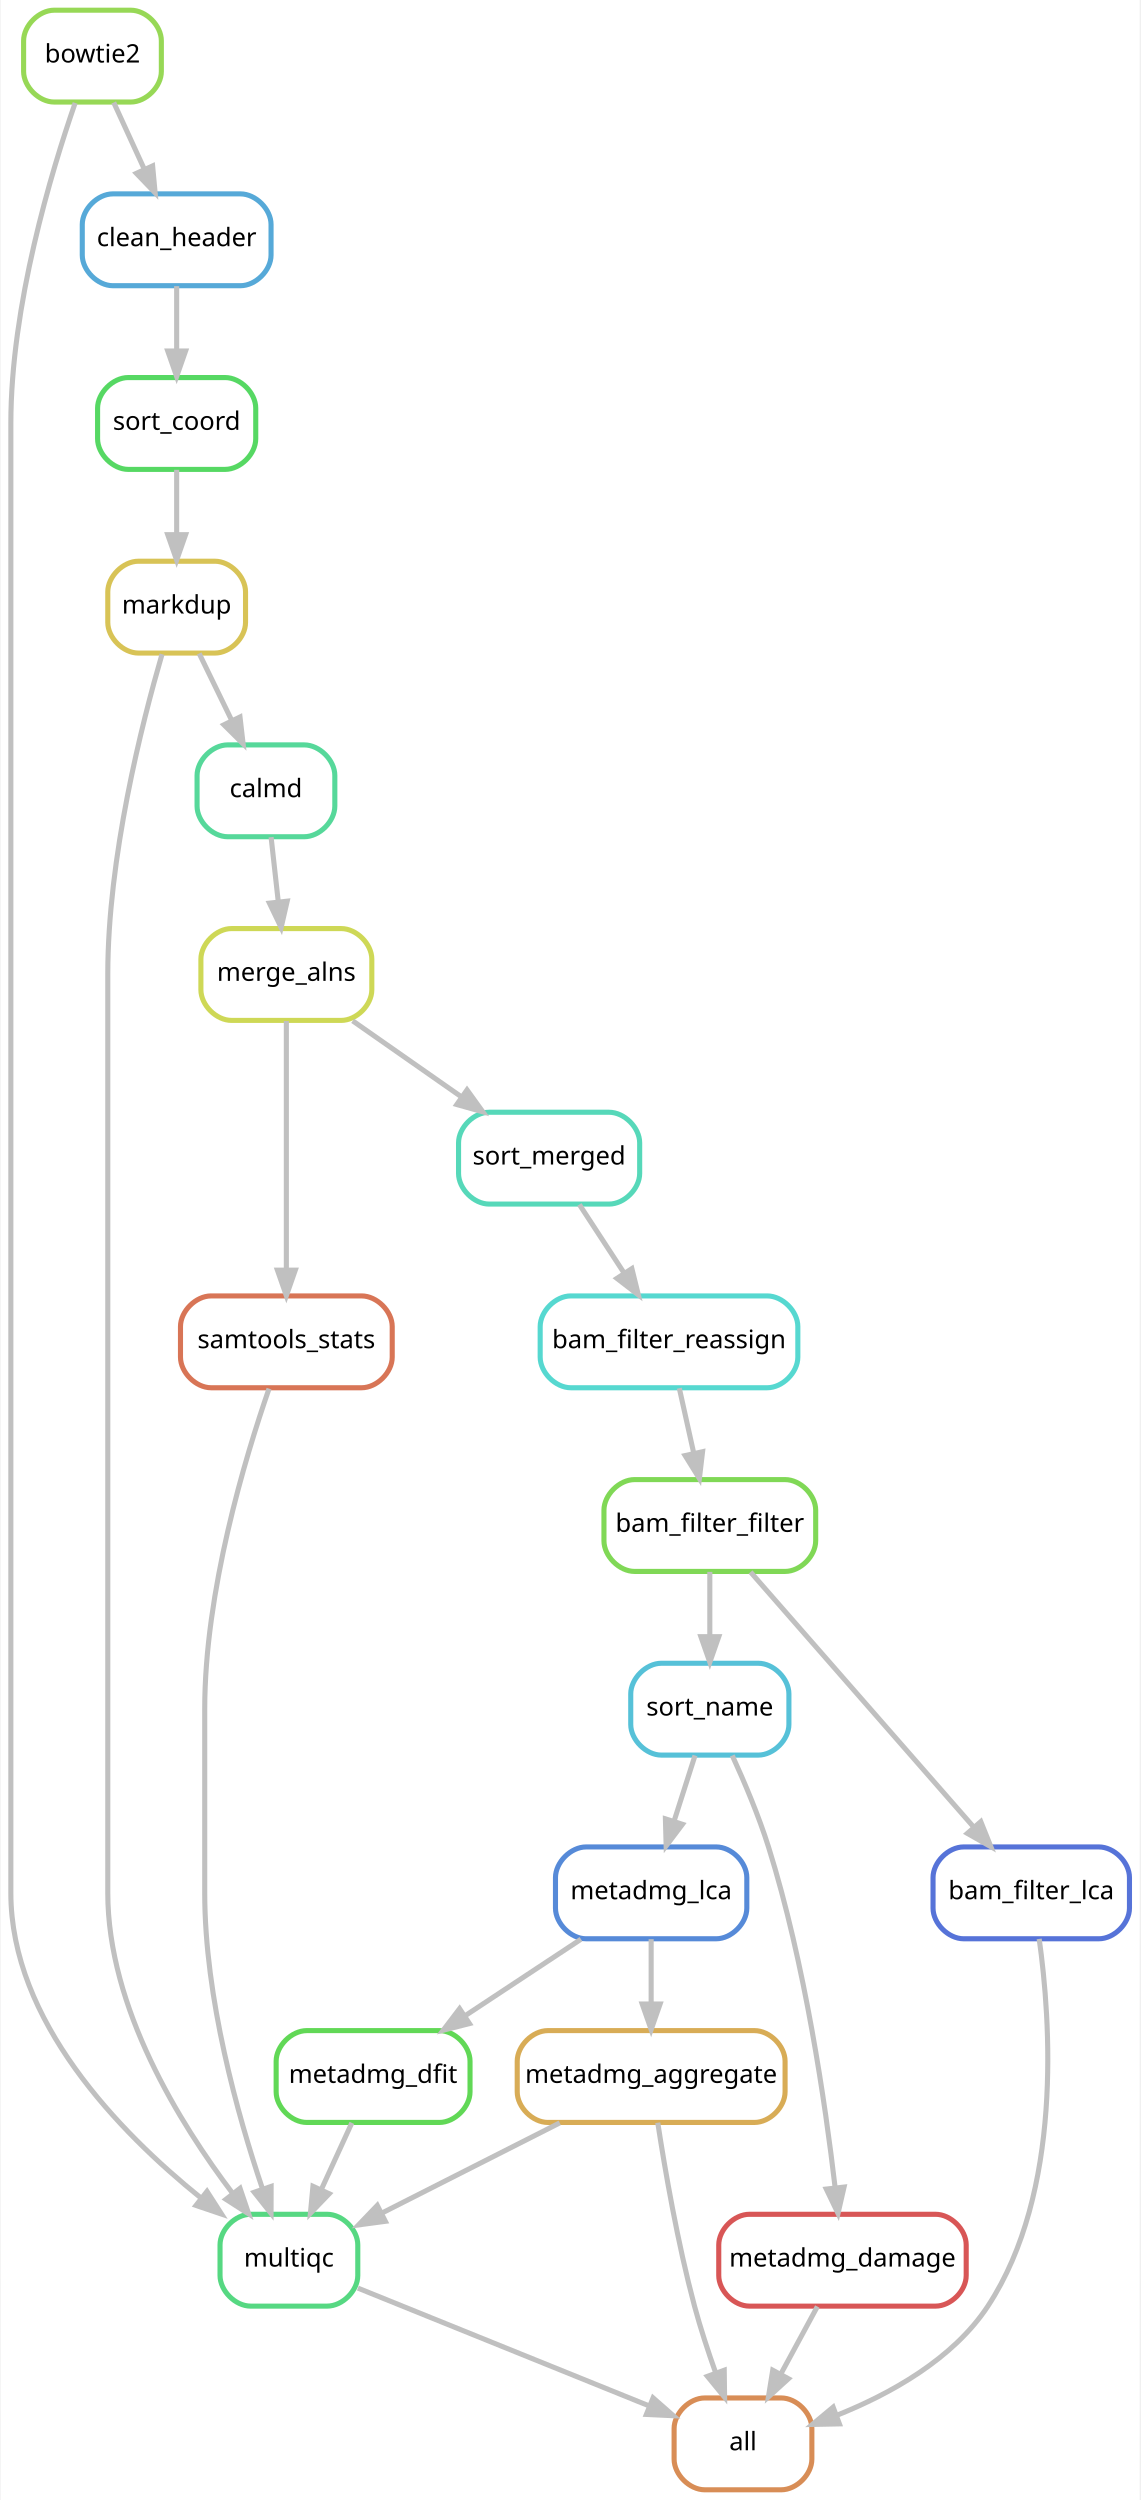
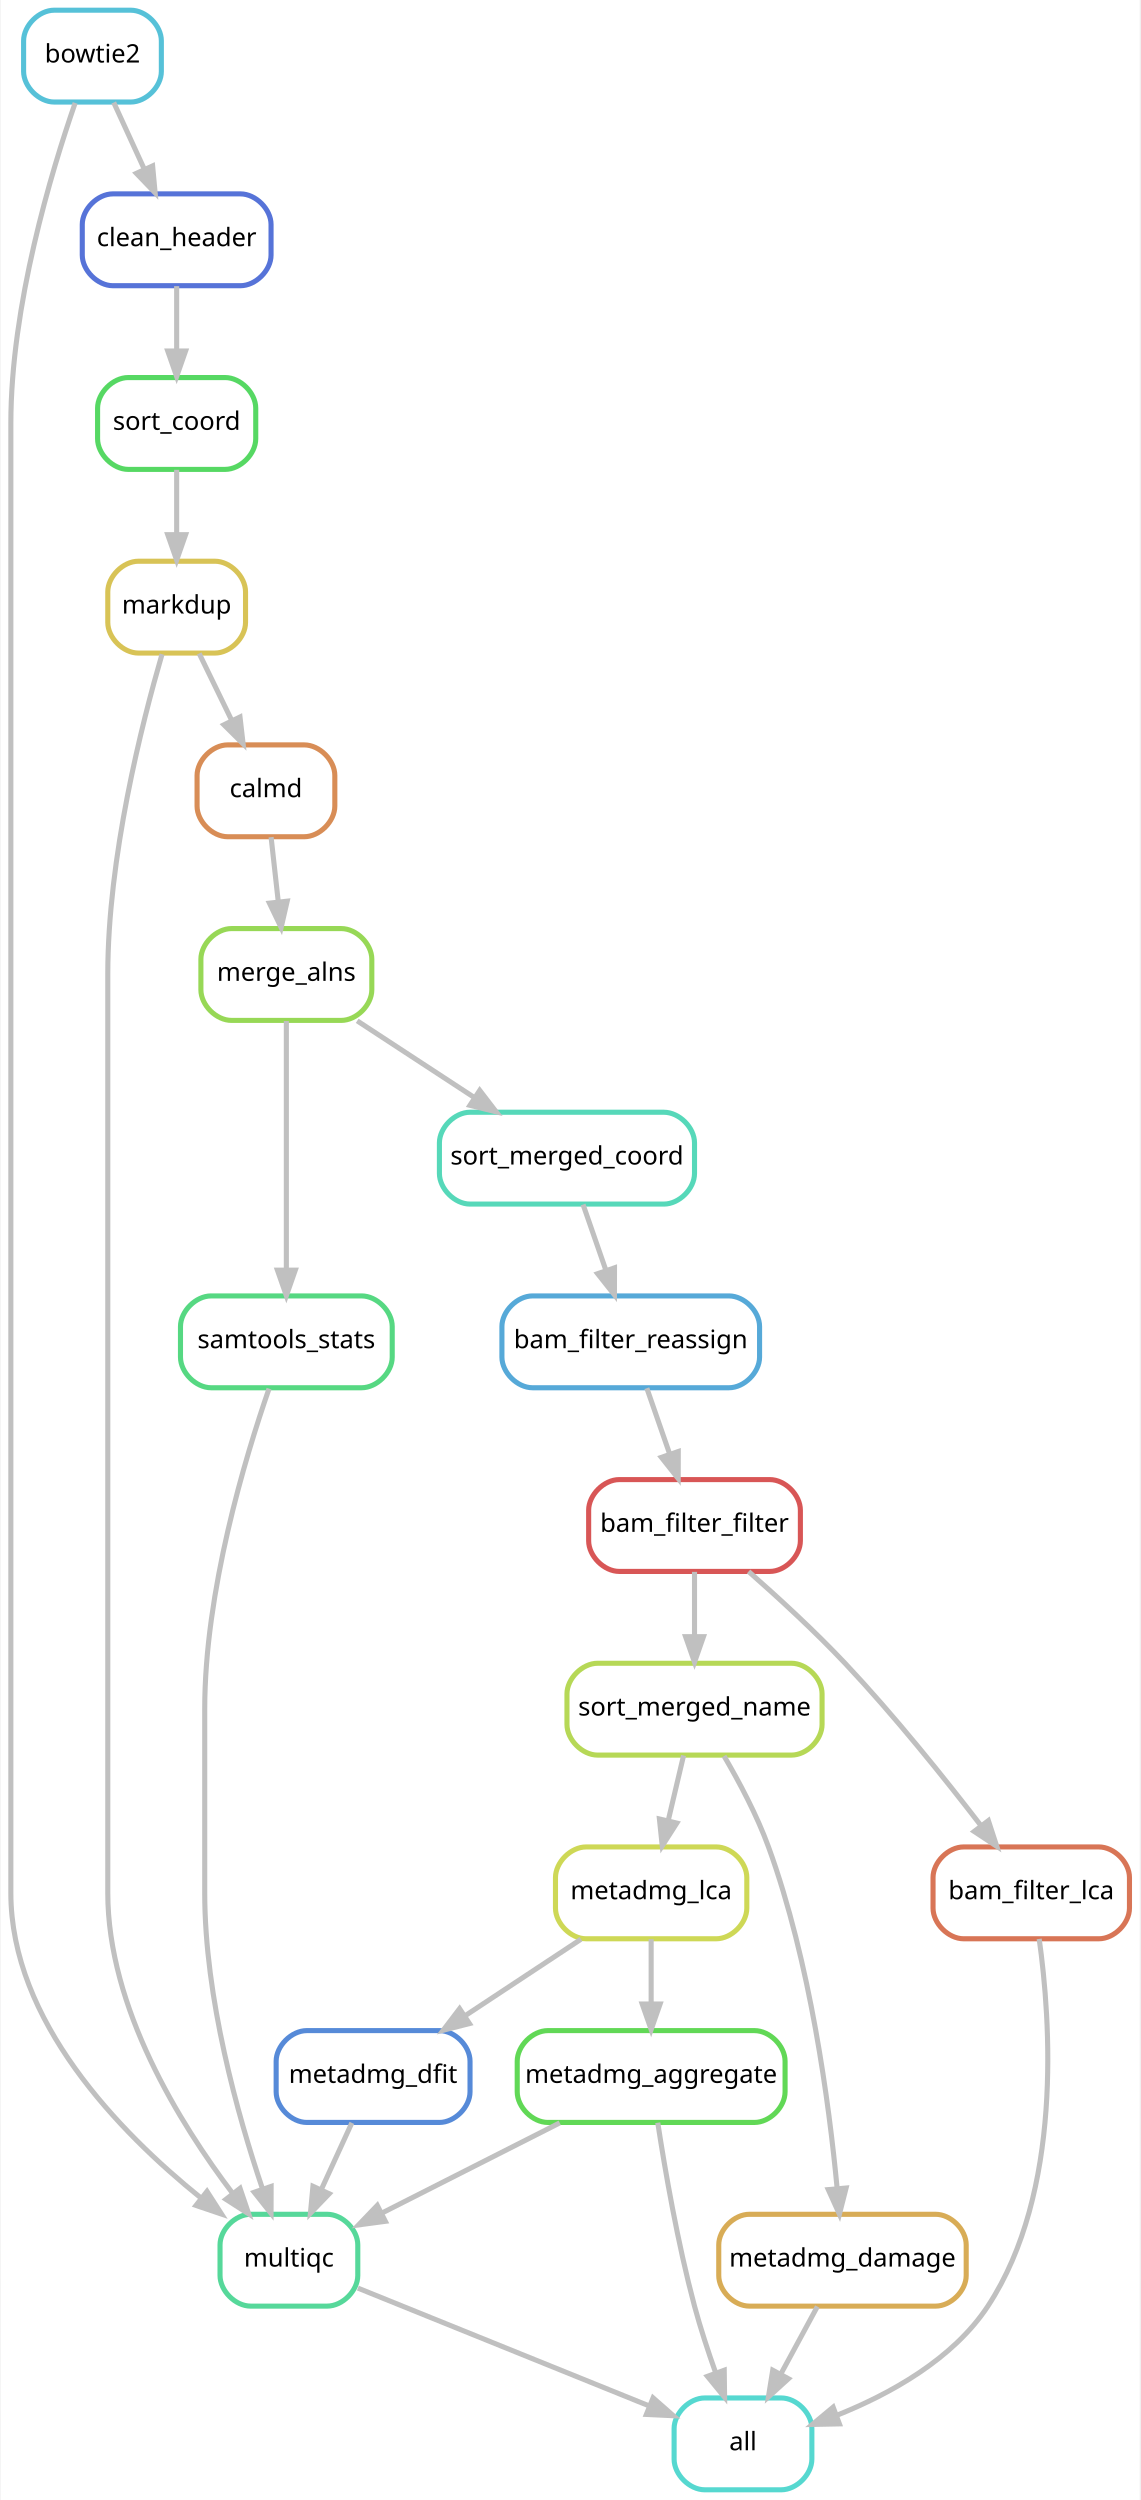
<svg xmlns="http://www.w3.org/2000/svg" width="447pt" height="980pt" viewBox="0.00 0.00 446.50 980.00">
  <g id="graph0" class="graph" transform="scale(1 1) rotate(0) translate(4 976)">
    <polygon fill="#ffffff" stroke="transparent" points="-4,4 -4,-976 442.5,-976 442.5,4 -4,4" />
    <g id="node1" class="node">
-       <path fill="none" stroke="#d88d56" stroke-width="2" d="M302,-36C302,-36 272,-36 272,-36 266,-36 260,-30 260,-24 260,-24 260,-12 260,-12 260,-6 266,0 272,0 272,0 302,0 302,0 308,0 314,-6 314,-12 314,-12 314,-24 314,-24 314,-30 308,-36 302,-36" />
+       <path fill="none" stroke="#56d8d0" stroke-width="2" d="M302,-36C302,-36 272,-36 272,-36 266,-36 260,-30 260,-24 260,-24 260,-12 260,-12 260,-6 266,0 272,0 272,0 302,0 302,0 308,0 314,-6 314,-12 314,-12 314,-24 314,-24 314,-30 308,-36 302,-36" />
      <text text-anchor="middle" x="287" y="-15.5" font-family="sans" font-size="10.00" fill="#000000">all</text>
    </g>
    <g id="node2" class="node">
-       <path fill="none" stroke="#56d882" stroke-width="2" d="M124,-108C124,-108 94,-108 94,-108 88,-108 82,-102 82,-96 82,-96 82,-84 82,-84 82,-78 88,-72 94,-72 94,-72 124,-72 124,-72 130,-72 136,-78 136,-84 136,-84 136,-96 136,-96 136,-102 130,-108 124,-108" />
+       <path fill="none" stroke="#56d89a" stroke-width="2" d="M124,-108C124,-108 94,-108 94,-108 88,-108 82,-102 82,-96 82,-96 82,-84 82,-84 82,-78 88,-72 94,-72 94,-72 124,-72 124,-72 130,-72 136,-78 136,-84 136,-84 136,-96 136,-96 136,-102 130,-108 124,-108" />
      <text text-anchor="middle" x="109" y="-87.5" font-family="sans" font-size="10.00" fill="#000000">multiqc</text>
    </g>
-     <g id="edge1" class="edge">
+     <g id="edge4" class="edge">
      <path fill="none" stroke="#c0c0c0" stroke-width="2" d="M136.034,-79.065C166.484,-66.748 216.147,-46.66 250.137,-32.911" />
      <polygon fill="#c0c0c0" stroke="#c0c0c0" stroke-width="2" points="251.753,-36.033 259.711,-29.038 249.128,-29.543 251.753,-36.033" />
    </g>
    <g id="node3" class="node">
-       <path fill="none" stroke="#97d856" stroke-width="2" d="M47,-972C47,-972 17,-972 17,-972 11,-972 5,-966 5,-960 5,-960 5,-948 5,-948 5,-942 11,-936 17,-936 17,-936 47,-936 47,-936 53,-936 59,-942 59,-948 59,-948 59,-960 59,-960 59,-966 53,-972 47,-972" />
+       <path fill="none" stroke="#56c1d8" stroke-width="2" d="M47,-972C47,-972 17,-972 17,-972 11,-972 5,-966 5,-960 5,-960 5,-948 5,-948 5,-942 11,-936 17,-936 17,-936 47,-936 47,-936 53,-936 59,-942 59,-948 59,-948 59,-960 59,-960 59,-966 53,-972 47,-972" />
      <text text-anchor="middle" x="32" y="-951.5" font-family="sans" font-size="10.00" fill="#000000">bowtie2</text>
    </g>
-     <g id="edge8" class="edge">
+     <g id="edge5" class="edge">
      <path fill="none" stroke="#c0c0c0" stroke-width="2" d="M25.214,-935.65C15.82,-908.562 0,-856.098 0,-810 0,-810 0,-810 0,-234 0,-183.919 42.433,-140.274 74.348,-114.53" />
      <polygon fill="#c0c0c0" stroke="#c0c0c0" stroke-width="2" points="76.893,-116.983 82.614,-108.066 72.581,-111.469 76.893,-116.983" />
    </g>
    <g id="node6" class="node">
-       <path fill="none" stroke="#56a9d8" stroke-width="2" d="M90,-900C90,-900 40,-900 40,-900 34,-900 28,-894 28,-888 28,-888 28,-876 28,-876 28,-870 34,-864 40,-864 40,-864 90,-864 90,-864 96,-864 102,-870 102,-876 102,-876 102,-888 102,-888 102,-894 96,-900 90,-900" />
+       <path fill="none" stroke="#5673d8" stroke-width="2" d="M90,-900C90,-900 40,-900 40,-900 34,-900 28,-894 28,-888 28,-888 28,-876 28,-876 28,-870 34,-864 40,-864 40,-864 90,-864 90,-864 96,-864 102,-870 102,-876 102,-876 102,-888 102,-888 102,-894 96,-900 90,-900" />
      <text text-anchor="middle" x="65" y="-879.5" font-family="sans" font-size="10.00" fill="#000000">clean_header</text>
    </g>
    <g id="edge12" class="edge">
      <path fill="none" stroke="#c0c0c0" stroke-width="2" d="M40.327,-935.831C43.973,-927.877 48.331,-918.369 52.363,-909.572" />
      <polygon fill="#c0c0c0" stroke="#c0c0c0" stroke-width="2" points="55.576,-910.962 56.561,-900.413 49.212,-908.046 55.576,-910.962" />
    </g>
    <g id="node4" class="node">
      <path fill="none" stroke="#d8c356" stroke-width="2" d="M80,-756C80,-756 50,-756 50,-756 44,-756 38,-750 38,-744 38,-744 38,-732 38,-732 38,-726 44,-720 50,-720 50,-720 80,-720 80,-720 86,-720 92,-726 92,-732 92,-732 92,-744 92,-744 92,-750 86,-756 80,-756" />
      <text text-anchor="middle" x="65" y="-735.5" font-family="sans" font-size="10.00" fill="#000000">markdup</text>
    </g>
-     <g id="edge7" class="edge">
+     <g id="edge6" class="edge">
      <path fill="none" stroke="#c0c0c0" stroke-width="2" d="M59.274,-719.567C51.348,-692.376 38,-639.784 38,-594 38,-594 38,-594 38,-234 38,-189.036 66.191,-143.562 87.046,-116.073" />
      <polygon fill="#c0c0c0" stroke="#c0c0c0" stroke-width="2" points="89.845,-118.175 93.243,-108.14 84.328,-113.866 89.845,-118.175" />
    </g>
    <g id="node9" class="node">
-       <path fill="none" stroke="#56d89a" stroke-width="2" d="M115,-684C115,-684 85,-684 85,-684 79,-684 73,-678 73,-672 73,-672 73,-660 73,-660 73,-654 79,-648 85,-648 85,-648 115,-648 115,-648 121,-648 127,-654 127,-660 127,-660 127,-672 127,-672 127,-678 121,-684 115,-684" />
+       <path fill="none" stroke="#d88d56" stroke-width="2" d="M115,-684C115,-684 85,-684 85,-684 79,-684 73,-678 73,-672 73,-672 73,-660 73,-660 73,-654 79,-648 85,-648 85,-648 115,-648 115,-648 121,-648 127,-654 127,-660 127,-660 127,-672 127,-672 127,-678 121,-684 115,-684" />
      <text text-anchor="middle" x="100" y="-663.5" font-family="sans" font-size="10.00" fill="#000000">calmd</text>
    </g>
    <g id="edge15" class="edge">
      <path fill="none" stroke="#c0c0c0" stroke-width="2" d="M73.832,-719.831C77.699,-711.877 82.321,-702.369 86.597,-693.572" />
      <polygon fill="#c0c0c0" stroke="#c0c0c0" stroke-width="2" points="89.825,-694.937 91.049,-684.413 83.529,-691.877 89.825,-694.937" />
    </g>
    <g id="node5" class="node">
      <path fill="none" stroke="#56d863" stroke-width="2" d="M84,-828C84,-828 46,-828 46,-828 40,-828 34,-822 34,-816 34,-816 34,-804 34,-804 34,-798 40,-792 46,-792 46,-792 84,-792 84,-792 90,-792 96,-798 96,-804 96,-804 96,-816 96,-816 96,-822 90,-828 84,-828" />
      <text text-anchor="middle" x="65" y="-807.5" font-family="sans" font-size="10.00" fill="#000000">sort_coord</text>
    </g>
    <g id="edge10" class="edge">
      <path fill="none" stroke="#c0c0c0" stroke-width="2" d="M65,-791.831C65,-784.131 65,-774.974 65,-766.417" />
      <polygon fill="#c0c0c0" stroke="#c0c0c0" stroke-width="2" points="68.5,-766.413 65,-756.413 61.5,-766.413 68.5,-766.413" />
    </g>
    <g id="edge11" class="edge">
      <path fill="none" stroke="#c0c0c0" stroke-width="2" d="M65,-863.831C65,-856.131 65,-846.974 65,-838.417" />
      <polygon fill="#c0c0c0" stroke="#c0c0c0" stroke-width="2" points="68.5,-838.413 65,-828.413 61.5,-838.413 68.5,-838.413" />
    </g>
    <g id="node7" class="node">
-       <path fill="none" stroke="#d87556" stroke-width="2" d="M137.5,-468C137.5,-468 78.5,-468 78.5,-468 72.5,-468 66.5,-462 66.5,-456 66.5,-456 66.5,-444 66.5,-444 66.5,-438 72.5,-432 78.5,-432 78.5,-432 137.5,-432 137.5,-432 143.5,-432 149.5,-438 149.5,-444 149.5,-444 149.5,-456 149.5,-456 149.5,-462 143.5,-468 137.5,-468" />
+       <path fill="none" stroke="#56d882" stroke-width="2" d="M137.5,-468C137.5,-468 78.5,-468 78.5,-468 72.5,-468 66.5,-462 66.5,-456 66.5,-456 66.5,-444 66.5,-444 66.5,-438 72.5,-432 78.5,-432 78.5,-432 137.5,-432 137.5,-432 143.5,-432 149.5,-438 149.5,-444 149.5,-444 149.5,-456 149.5,-456 149.5,-462 143.5,-468 137.5,-468" />
      <text text-anchor="middle" x="108" y="-447.5" font-family="sans" font-size="10.00" fill="#000000">samtools_stats</text>
    </g>
-     <g id="edge5" class="edge">
+     <g id="edge9" class="edge">
      <path fill="none" stroke="#c0c0c0" stroke-width="2" d="M101.214,-431.65C91.82,-404.562 76,-352.098 76,-306 76,-306 76,-306 76,-234 76,-192.883 88.941,-146.793 98.615,-118.082" />
      <polygon fill="#c0c0c0" stroke="#c0c0c0" stroke-width="2" points="102.027,-118.927 102.001,-108.332 95.414,-116.63 102.027,-118.927" />
    </g>
    <g id="node8" class="node">
-       <path fill="none" stroke="#ced856" stroke-width="2" d="M129.5,-612C129.5,-612 86.5,-612 86.5,-612 80.5,-612 74.5,-606 74.5,-600 74.5,-600 74.5,-588 74.5,-588 74.5,-582 80.5,-576 86.5,-576 86.5,-576 129.5,-576 129.5,-576 135.5,-576 141.5,-582 141.5,-588 141.5,-588 141.5,-600 141.5,-600 141.5,-606 135.5,-612 129.5,-612" />
+       <path fill="none" stroke="#97d856" stroke-width="2" d="M129.5,-612C129.5,-612 86.5,-612 86.5,-612 80.5,-612 74.5,-606 74.5,-600 74.5,-600 74.5,-588 74.5,-588 74.5,-582 80.5,-576 86.5,-576 86.5,-576 129.5,-576 129.5,-576 135.5,-576 141.5,-582 141.5,-588 141.5,-588 141.5,-600 141.5,-600 141.5,-606 135.5,-612 129.5,-612" />
      <text text-anchor="middle" x="108" y="-591.5" font-family="sans" font-size="10.00" fill="#000000">merge_alns</text>
    </g>
    <g id="edge13" class="edge">
      <path fill="none" stroke="#c0c0c0" stroke-width="2" d="M108,-575.762C108,-551.201 108,-507.247 108,-478.354" />
      <polygon fill="#c0c0c0" stroke="#c0c0c0" stroke-width="2" points="111.5,-478.09 108,-468.09 104.5,-478.09 111.5,-478.09" />
    </g>
    <g id="node15" class="node">
-       <path fill="none" stroke="#56d8b9" stroke-width="2" d="M234.5,-540C234.5,-540 187.5,-540 187.5,-540 181.5,-540 175.5,-534 175.5,-528 175.5,-528 175.5,-516 175.5,-516 175.5,-510 181.5,-504 187.5,-504 187.5,-504 234.5,-504 234.5,-504 240.5,-504 246.5,-510 246.5,-516 246.5,-516 246.5,-528 246.5,-528 246.5,-534 240.5,-540 234.5,-540" />
-       <text text-anchor="middle" x="211" y="-519.5" font-family="sans" font-size="10.00" fill="#000000">sort_merged</text>
+       <path fill="none" stroke="#56d8b9" stroke-width="2" d="M256,-540C256,-540 180,-540 180,-540 174,-540 168,-534 168,-528 168,-528 168,-516 168,-516 168,-510 174,-504 180,-504 180,-504 256,-504 256,-504 262,-504 268,-510 268,-516 268,-516 268,-528 268,-528 268,-534 262,-540 256,-540" />
+       <text text-anchor="middle" x="218" y="-519.5" font-family="sans" font-size="10.00" fill="#000000">sort_merged_coord</text>
    </g>
    <g id="edge21" class="edge">
-       <path fill="none" stroke="#c0c0c0" stroke-width="2" d="M133.991,-575.831C146.922,-566.793 162.722,-555.748 176.638,-546.02" />
-       <polygon fill="#c0c0c0" stroke="#c0c0c0" stroke-width="2" points="178.826,-548.761 185.017,-540.163 174.816,-543.024 178.826,-548.761" />
+       <path fill="none" stroke="#c0c0c0" stroke-width="2" d="M135.758,-575.831C149.697,-566.707 166.76,-555.539 181.723,-545.745" />
+       <polygon fill="#c0c0c0" stroke="#c0c0c0" stroke-width="2" points="183.801,-548.568 190.251,-540.163 179.967,-542.711 183.801,-548.568" />
    </g>
    <g id="edge14" class="edge">
      <path fill="none" stroke="#c0c0c0" stroke-width="2" d="M102.019,-647.831C102.874,-640.131 103.892,-630.974 104.843,-622.417" />
      <polygon fill="#c0c0c0" stroke="#c0c0c0" stroke-width="2" points="108.328,-622.739 105.954,-612.413 101.371,-621.966 108.328,-622.739" />
    </g>
    <g id="node10" class="node">
-       <path fill="none" stroke="#61d856" stroke-width="2" d="M168,-180C168,-180 116,-180 116,-180 110,-180 104,-174 104,-168 104,-168 104,-156 104,-156 104,-150 110,-144 116,-144 116,-144 168,-144 168,-144 174,-144 180,-150 180,-156 180,-156 180,-168 180,-168 180,-174 174,-180 168,-180" />
+       <path fill="none" stroke="#568ad8" stroke-width="2" d="M168,-180C168,-180 116,-180 116,-180 110,-180 104,-174 104,-168 104,-168 104,-156 104,-156 104,-150 110,-144 116,-144 116,-144 168,-144 168,-144 174,-144 180,-150 180,-156 180,-156 180,-168 180,-168 180,-174 174,-180 168,-180" />
      <text text-anchor="middle" x="142" y="-159.5" font-family="sans" font-size="10.00" fill="#000000">metadmg_dfit</text>
    </g>
-     <g id="edge9" class="edge">
+     <g id="edge8" class="edge">
      <path fill="none" stroke="#c0c0c0" stroke-width="2" d="M133.673,-143.831C130.027,-135.877 125.669,-126.369 121.637,-117.572" />
      <polygon fill="#c0c0c0" stroke="#c0c0c0" stroke-width="2" points="124.788,-116.046 117.439,-108.413 118.424,-118.962 124.788,-116.046" />
    </g>
    <g id="node11" class="node">
-       <path fill="none" stroke="#568ad8" stroke-width="2" d="M276.5,-252C276.5,-252 225.5,-252 225.5,-252 219.5,-252 213.5,-246 213.5,-240 213.5,-240 213.5,-228 213.5,-228 213.5,-222 219.5,-216 225.5,-216 225.5,-216 276.5,-216 276.5,-216 282.5,-216 288.5,-222 288.5,-228 288.5,-228 288.5,-240 288.5,-240 288.5,-246 282.5,-252 276.5,-252" />
+       <path fill="none" stroke="#ced856" stroke-width="2" d="M276.5,-252C276.5,-252 225.5,-252 225.5,-252 219.5,-252 213.5,-246 213.5,-240 213.5,-240 213.5,-228 213.5,-228 213.5,-222 219.5,-216 225.5,-216 225.5,-216 276.5,-216 276.5,-216 282.5,-216 288.5,-222 288.5,-228 288.5,-228 288.5,-240 288.5,-240 288.5,-246 282.5,-252 276.5,-252" />
      <text text-anchor="middle" x="251" y="-231.5" font-family="sans" font-size="10.00" fill="#000000">metadmg_lca</text>
    </g>
    <g id="edge16" class="edge">
      <path fill="none" stroke="#c0c0c0" stroke-width="2" d="M223.495,-215.831C209.682,-206.707 192.774,-195.539 177.947,-185.745" />
      <polygon fill="#c0c0c0" stroke="#c0c0c0" stroke-width="2" points="179.77,-182.754 169.496,-180.163 175.911,-188.595 179.77,-182.754" />
    </g>
    <g id="node16" class="node">
-       <path fill="none" stroke="#d8ac56" stroke-width="2" d="M291.5,-180C291.5,-180 210.5,-180 210.5,-180 204.5,-180 198.5,-174 198.5,-168 198.5,-168 198.5,-156 198.5,-156 198.5,-150 204.5,-144 210.5,-144 210.5,-144 291.5,-144 291.5,-144 297.5,-144 303.5,-150 303.5,-156 303.5,-156 303.5,-168 303.5,-168 303.5,-174 297.5,-180 291.5,-180" />
+       <path fill="none" stroke="#61d856" stroke-width="2" d="M291.5,-180C291.5,-180 210.5,-180 210.5,-180 204.5,-180 198.5,-174 198.5,-168 198.5,-168 198.5,-156 198.5,-156 198.5,-150 204.5,-144 210.5,-144 210.5,-144 291.5,-144 291.5,-144 297.5,-144 303.5,-150 303.5,-156 303.5,-156 303.5,-168 303.5,-168 303.5,-174 297.5,-180 291.5,-180" />
      <text text-anchor="middle" x="251" y="-159.5" font-family="sans" font-size="10.00" fill="#000000">metadmg_aggregate</text>
    </g>
    <g id="edge22" class="edge">
      <path fill="none" stroke="#c0c0c0" stroke-width="2" d="M251,-215.831C251,-208.131 251,-198.974 251,-190.417" />
      <polygon fill="#c0c0c0" stroke="#c0c0c0" stroke-width="2" points="254.5,-190.413 251,-180.413 247.5,-190.413 254.5,-190.413" />
    </g>
    <g id="node12" class="node">
-       <path fill="none" stroke="#56c1d8" stroke-width="2" d="M293,-324C293,-324 255,-324 255,-324 249,-324 243,-318 243,-312 243,-312 243,-300 243,-300 243,-294 249,-288 255,-288 255,-288 293,-288 293,-288 299,-288 305,-294 305,-300 305,-300 305,-312 305,-312 305,-318 299,-324 293,-324" />
-       <text text-anchor="middle" x="274" y="-303.5" font-family="sans" font-size="10.00" fill="#000000">sort_name</text>
+       <path fill="none" stroke="#b6d856" stroke-width="2" d="M306,-324C306,-324 230,-324 230,-324 224,-324 218,-318 218,-312 218,-312 218,-300 218,-300 218,-294 224,-288 230,-288 230,-288 306,-288 306,-288 312,-288 318,-294 318,-300 318,-300 318,-312 318,-312 318,-318 312,-324 306,-324" />
+       <text text-anchor="middle" x="268" y="-303.5" font-family="sans" font-size="10.00" fill="#000000">sort_merged_name</text>
    </g>
    <g id="edge17" class="edge">
-       <path fill="none" stroke="#c0c0c0" stroke-width="2" d="M268.196,-287.831C265.709,-280.046 262.747,-270.773 259.988,-262.135" />
-       <polygon fill="#c0c0c0" stroke="#c0c0c0" stroke-width="2" points="263.259,-260.874 256.882,-252.413 256.591,-263.004 263.259,-260.874" />
+       <path fill="none" stroke="#c0c0c0" stroke-width="2" d="M263.71,-287.831C261.892,-280.131 259.73,-270.974 257.709,-262.417" />
+       <polygon fill="#c0c0c0" stroke="#c0c0c0" stroke-width="2" points="261.052,-261.341 255.348,-252.413 254.239,-262.95 261.052,-261.341" />
    </g>
    <g id="node17" class="node">
-       <path fill="none" stroke="#d85656" stroke-width="2" d="M362.5,-108C362.5,-108 289.5,-108 289.5,-108 283.5,-108 277.5,-102 277.5,-96 277.5,-96 277.5,-84 277.5,-84 277.5,-78 283.5,-72 289.5,-72 289.5,-72 362.5,-72 362.5,-72 368.5,-72 374.5,-78 374.5,-84 374.5,-84 374.5,-96 374.5,-96 374.5,-102 368.5,-108 362.5,-108" />
+       <path fill="none" stroke="#d8ac56" stroke-width="2" d="M362.5,-108C362.5,-108 289.5,-108 289.5,-108 283.5,-108 277.5,-102 277.5,-96 277.5,-96 277.5,-84 277.5,-84 277.5,-78 283.5,-72 289.5,-72 289.5,-72 362.5,-72 362.5,-72 368.5,-72 374.5,-78 374.5,-84 374.5,-84 374.5,-96 374.5,-96 374.5,-102 368.5,-108 362.5,-108" />
      <text text-anchor="middle" x="326" y="-87.5" font-family="sans" font-size="10.00" fill="#000000">metadmg_damage</text>
    </g>
    <g id="edge23" class="edge">
-       <path fill="none" stroke="#c0c0c0" stroke-width="2" d="M282.796,-287.844C287.525,-277.523 293.156,-264.25 297,-252 311.294,-206.443 319.284,-151.333 323.109,-118.554" />
-       <polygon fill="#c0c0c0" stroke="#c0c0c0" stroke-width="2" points="326.618,-118.666 324.25,-108.34 319.661,-117.889 326.618,-118.666" />
+       <path fill="none" stroke="#c0c0c0" stroke-width="2" d="M279.579,-287.625C285.541,-277.456 292.486,-264.399 297,-252 313.42,-206.892 320.778,-151.217 323.897,-118.273" />
+       <polygon fill="#c0c0c0" stroke="#c0c0c0" stroke-width="2" points="327.409,-118.288 324.799,-108.02 320.436,-117.675 327.409,-118.288" />
    </g>
    <g id="node13" class="node">
-       <path fill="none" stroke="#80d856" stroke-width="2" d="M303.5,-396C303.5,-396 244.5,-396 244.5,-396 238.5,-396 232.5,-390 232.5,-384 232.5,-384 232.5,-372 232.5,-372 232.5,-366 238.5,-360 244.5,-360 244.5,-360 303.5,-360 303.5,-360 309.5,-360 315.5,-366 315.5,-372 315.5,-372 315.5,-384 315.5,-384 315.5,-390 309.5,-396 303.5,-396" />
-       <text text-anchor="middle" x="274" y="-375.5" font-family="sans" font-size="10.00" fill="#000000">bam_filter_filter</text>
+       <path fill="none" stroke="#d85656" stroke-width="2" d="M297.5,-396C297.5,-396 238.5,-396 238.5,-396 232.5,-396 226.5,-390 226.5,-384 226.5,-384 226.5,-372 226.5,-372 226.5,-366 232.5,-360 238.5,-360 238.5,-360 297.5,-360 297.5,-360 303.5,-360 309.5,-366 309.5,-372 309.5,-372 309.5,-384 309.5,-384 309.5,-390 303.5,-396 297.5,-396" />
+       <text text-anchor="middle" x="268" y="-375.5" font-family="sans" font-size="10.00" fill="#000000">bam_filter_filter</text>
    </g>
    <g id="edge18" class="edge">
-       <path fill="none" stroke="#c0c0c0" stroke-width="2" d="M274,-359.831C274,-352.131 274,-342.974 274,-334.417" />
-       <polygon fill="#c0c0c0" stroke="#c0c0c0" stroke-width="2" points="277.5,-334.413 274,-324.413 270.5,-334.413 277.5,-334.413" />
+       <path fill="none" stroke="#c0c0c0" stroke-width="2" d="M268,-359.831C268,-352.131 268,-342.974 268,-334.417" />
+       <polygon fill="#c0c0c0" stroke="#c0c0c0" stroke-width="2" points="271.5,-334.413 268,-324.413 264.5,-334.413 271.5,-334.413" />
    </g>
    <g id="node18" class="node">
-       <path fill="none" stroke="#5673d8" stroke-width="2" d="M426.5,-252C426.5,-252 373.5,-252 373.5,-252 367.5,-252 361.5,-246 361.5,-240 361.5,-240 361.5,-228 361.5,-228 361.5,-222 367.5,-216 373.5,-216 373.5,-216 426.5,-216 426.5,-216 432.5,-216 438.5,-222 438.5,-228 438.5,-228 438.5,-240 438.5,-240 438.5,-246 432.5,-252 426.5,-252" />
+       <path fill="none" stroke="#d87556" stroke-width="2" d="M426.5,-252C426.5,-252 373.5,-252 373.5,-252 367.5,-252 361.5,-246 361.5,-240 361.5,-240 361.5,-228 361.5,-228 361.5,-222 367.5,-216 373.5,-216 373.5,-216 426.5,-216 426.5,-216 432.5,-216 438.5,-222 438.5,-228 438.5,-228 438.5,-240 438.5,-240 438.5,-246 432.5,-252 426.5,-252" />
      <text text-anchor="middle" x="400" y="-231.5" font-family="sans" font-size="10.00" fill="#000000">bam_filter_lca</text>
    </g>
    <g id="edge24" class="edge">
-       <path fill="none" stroke="#c0c0c0" stroke-width="2" d="M289.958,-359.762C312.112,-334.444 352.297,-288.518 377.491,-259.725" />
-       <polygon fill="#c0c0c0" stroke="#c0c0c0" stroke-width="2" points="380.221,-261.92 384.172,-252.09 374.952,-257.311 380.221,-261.92" />
+       <path fill="none" stroke="#c0c0c0" stroke-width="2" d="M289.188,-359.976C300.753,-349.805 315.099,-336.634 327,-324 346.26,-303.554 366.225,-278.64 380.398,-260.213" />
+       <polygon fill="#c0c0c0" stroke="#c0c0c0" stroke-width="2" points="383.196,-262.316 386.478,-252.243 377.63,-258.07 383.196,-262.316" />
    </g>
    <g id="node14" class="node">
-       <path fill="none" stroke="#56d8d0" stroke-width="2" d="M296.5,-468C296.5,-468 219.5,-468 219.5,-468 213.5,-468 207.5,-462 207.5,-456 207.5,-456 207.5,-444 207.5,-444 207.5,-438 213.5,-432 219.5,-432 219.5,-432 296.5,-432 296.5,-432 302.5,-432 308.5,-438 308.5,-444 308.5,-444 308.5,-456 308.5,-456 308.5,-462 302.5,-468 296.5,-468" />
-       <text text-anchor="middle" x="258" y="-447.5" font-family="sans" font-size="10.00" fill="#000000">bam_filter_reassign</text>
+       <path fill="none" stroke="#56a9d8" stroke-width="2" d="M281.5,-468C281.5,-468 204.5,-468 204.5,-468 198.5,-468 192.5,-462 192.5,-456 192.5,-456 192.5,-444 192.5,-444 192.5,-438 198.5,-432 204.5,-432 204.5,-432 281.5,-432 281.5,-432 287.5,-432 293.5,-438 293.5,-444 293.5,-444 293.5,-456 293.5,-456 293.5,-462 287.5,-468 281.5,-468" />
+       <text text-anchor="middle" x="243" y="-447.5" font-family="sans" font-size="10.00" fill="#000000">bam_filter_reassign</text>
    </g>
    <g id="edge19" class="edge">
-       <path fill="none" stroke="#c0c0c0" stroke-width="2" d="M262.038,-431.831C263.749,-424.131 265.784,-414.974 267.685,-406.417" />
-       <polygon fill="#c0c0c0" stroke="#c0c0c0" stroke-width="2" points="271.155,-406.934 269.908,-396.413 264.322,-405.416 271.155,-406.934" />
+       <path fill="none" stroke="#c0c0c0" stroke-width="2" d="M249.309,-431.831C252.012,-424.046 255.232,-414.773 258.231,-406.135" />
+       <polygon fill="#c0c0c0" stroke="#c0c0c0" stroke-width="2" points="261.633,-407.008 261.606,-396.413 255.02,-404.712 261.633,-407.008" />
    </g>
    <g id="edge20" class="edge">
-       <path fill="none" stroke="#c0c0c0" stroke-width="2" d="M222.86,-503.831C228.163,-495.708 234.524,-485.964 240.367,-477.012" />
-       <polygon fill="#c0c0c0" stroke="#c0c0c0" stroke-width="2" points="243.445,-478.7 245.98,-468.413 237.583,-474.874 243.445,-478.7" />
+       <path fill="none" stroke="#c0c0c0" stroke-width="2" d="M224.309,-503.831C227.012,-496.046 230.232,-486.773 233.231,-478.135" />
+       <polygon fill="#c0c0c0" stroke="#c0c0c0" stroke-width="2" points="236.633,-479.008 236.607,-468.413 230.02,-476.712 236.633,-479.008" />
    </g>
-     <g id="edge4" class="edge">
+     <g id="edge1" class="edge">
      <path fill="none" stroke="#c0c0c0" stroke-width="2" d="M253.594,-143.889C256.408,-125.584 261.398,-96.57 268,-72 270.31,-63.402 273.33,-54.21 276.28,-45.891" />
      <polygon fill="#c0c0c0" stroke="#c0c0c0" stroke-width="2" points="279.648,-46.871 279.791,-36.277 273.073,-44.47 279.648,-46.871" />
    </g>
-     <g id="edge6" class="edge">
+     <g id="edge7" class="edge">
      <path fill="none" stroke="#c0c0c0" stroke-width="2" d="M215.167,-143.831C193.84,-133.017 166.848,-119.331 145.418,-108.465" />
      <polygon fill="#c0c0c0" stroke="#c0c0c0" stroke-width="2" points="146.807,-105.246 136.305,-103.845 143.642,-111.489 146.807,-105.246" />
    </g>
    <g id="edge2" class="edge">
      <path fill="none" stroke="#c0c0c0" stroke-width="2" d="M316.159,-71.831C311.804,-63.792 306.59,-54.167 301.783,-45.292" />
      <polygon fill="#c0c0c0" stroke="#c0c0c0" stroke-width="2" points="304.814,-43.539 296.974,-36.413 298.659,-46.873 304.814,-43.539" />
    </g>
    <g id="edge3" class="edge">
      <path fill="none" stroke="#c0c0c0" stroke-width="2" d="M403.113,-215.95C407.607,-184.033 412.435,-116.782 383,-72 369.308,-51.17 344.669,-37.551 323.781,-29.202" />
      <polygon fill="#c0c0c0" stroke="#c0c0c0" stroke-width="2" points="324.79,-25.843 314.197,-25.623 322.341,-32.4 324.79,-25.843" />
    </g>
  </g>
</svg>
